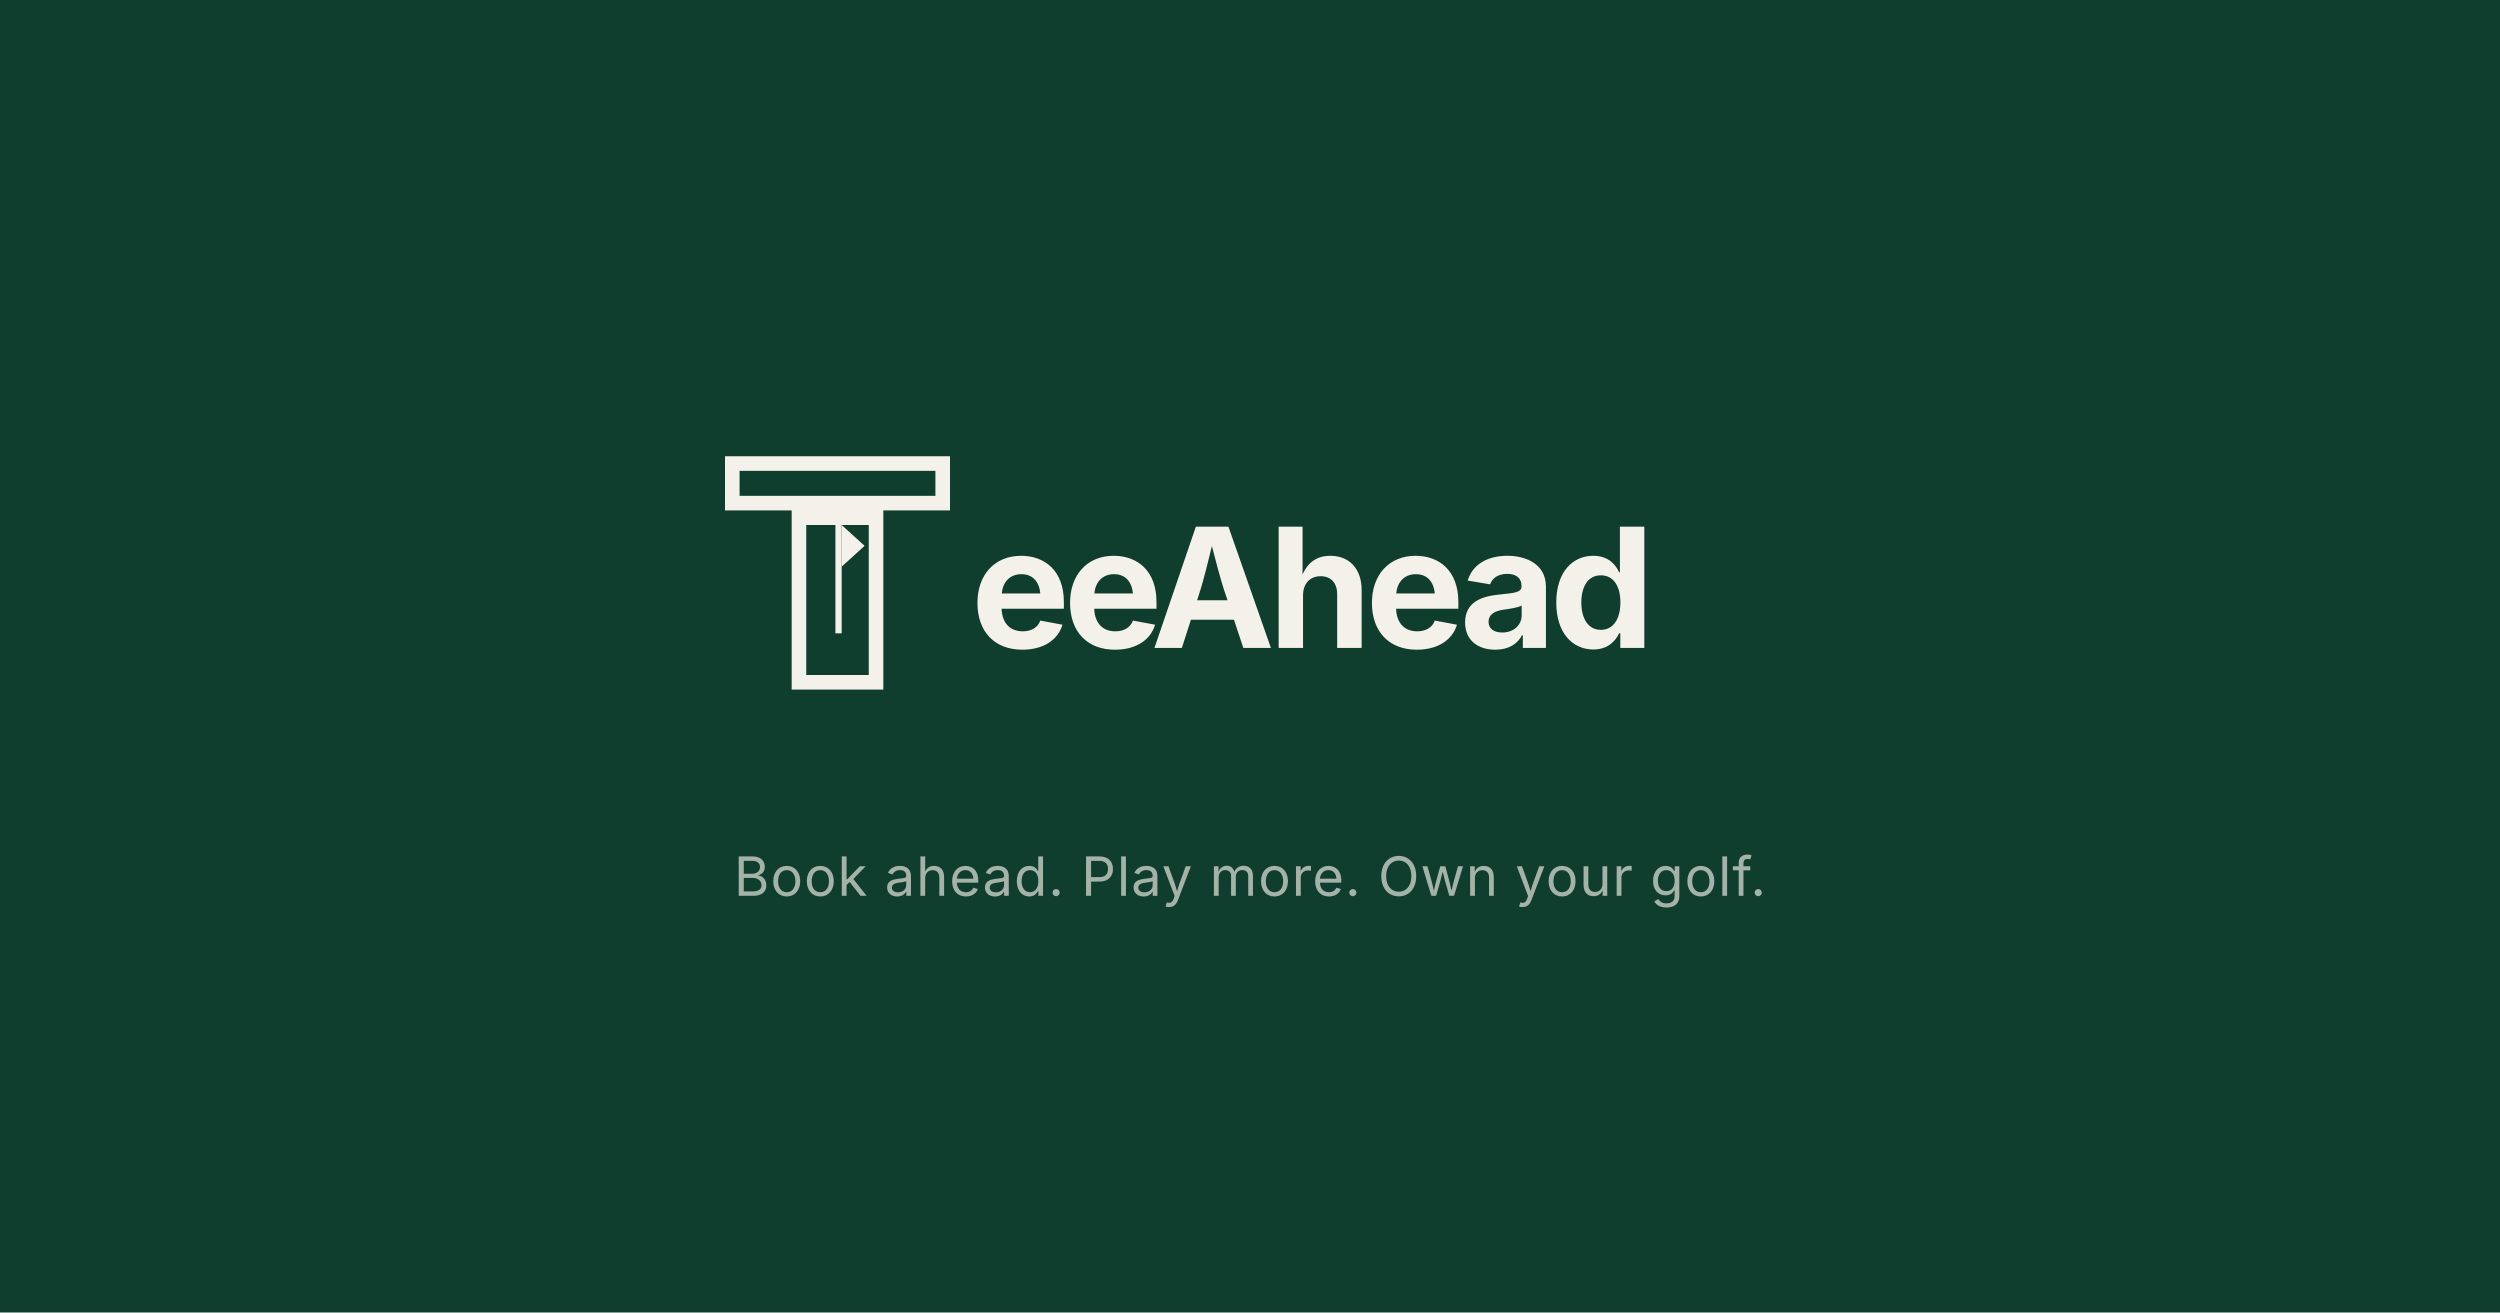
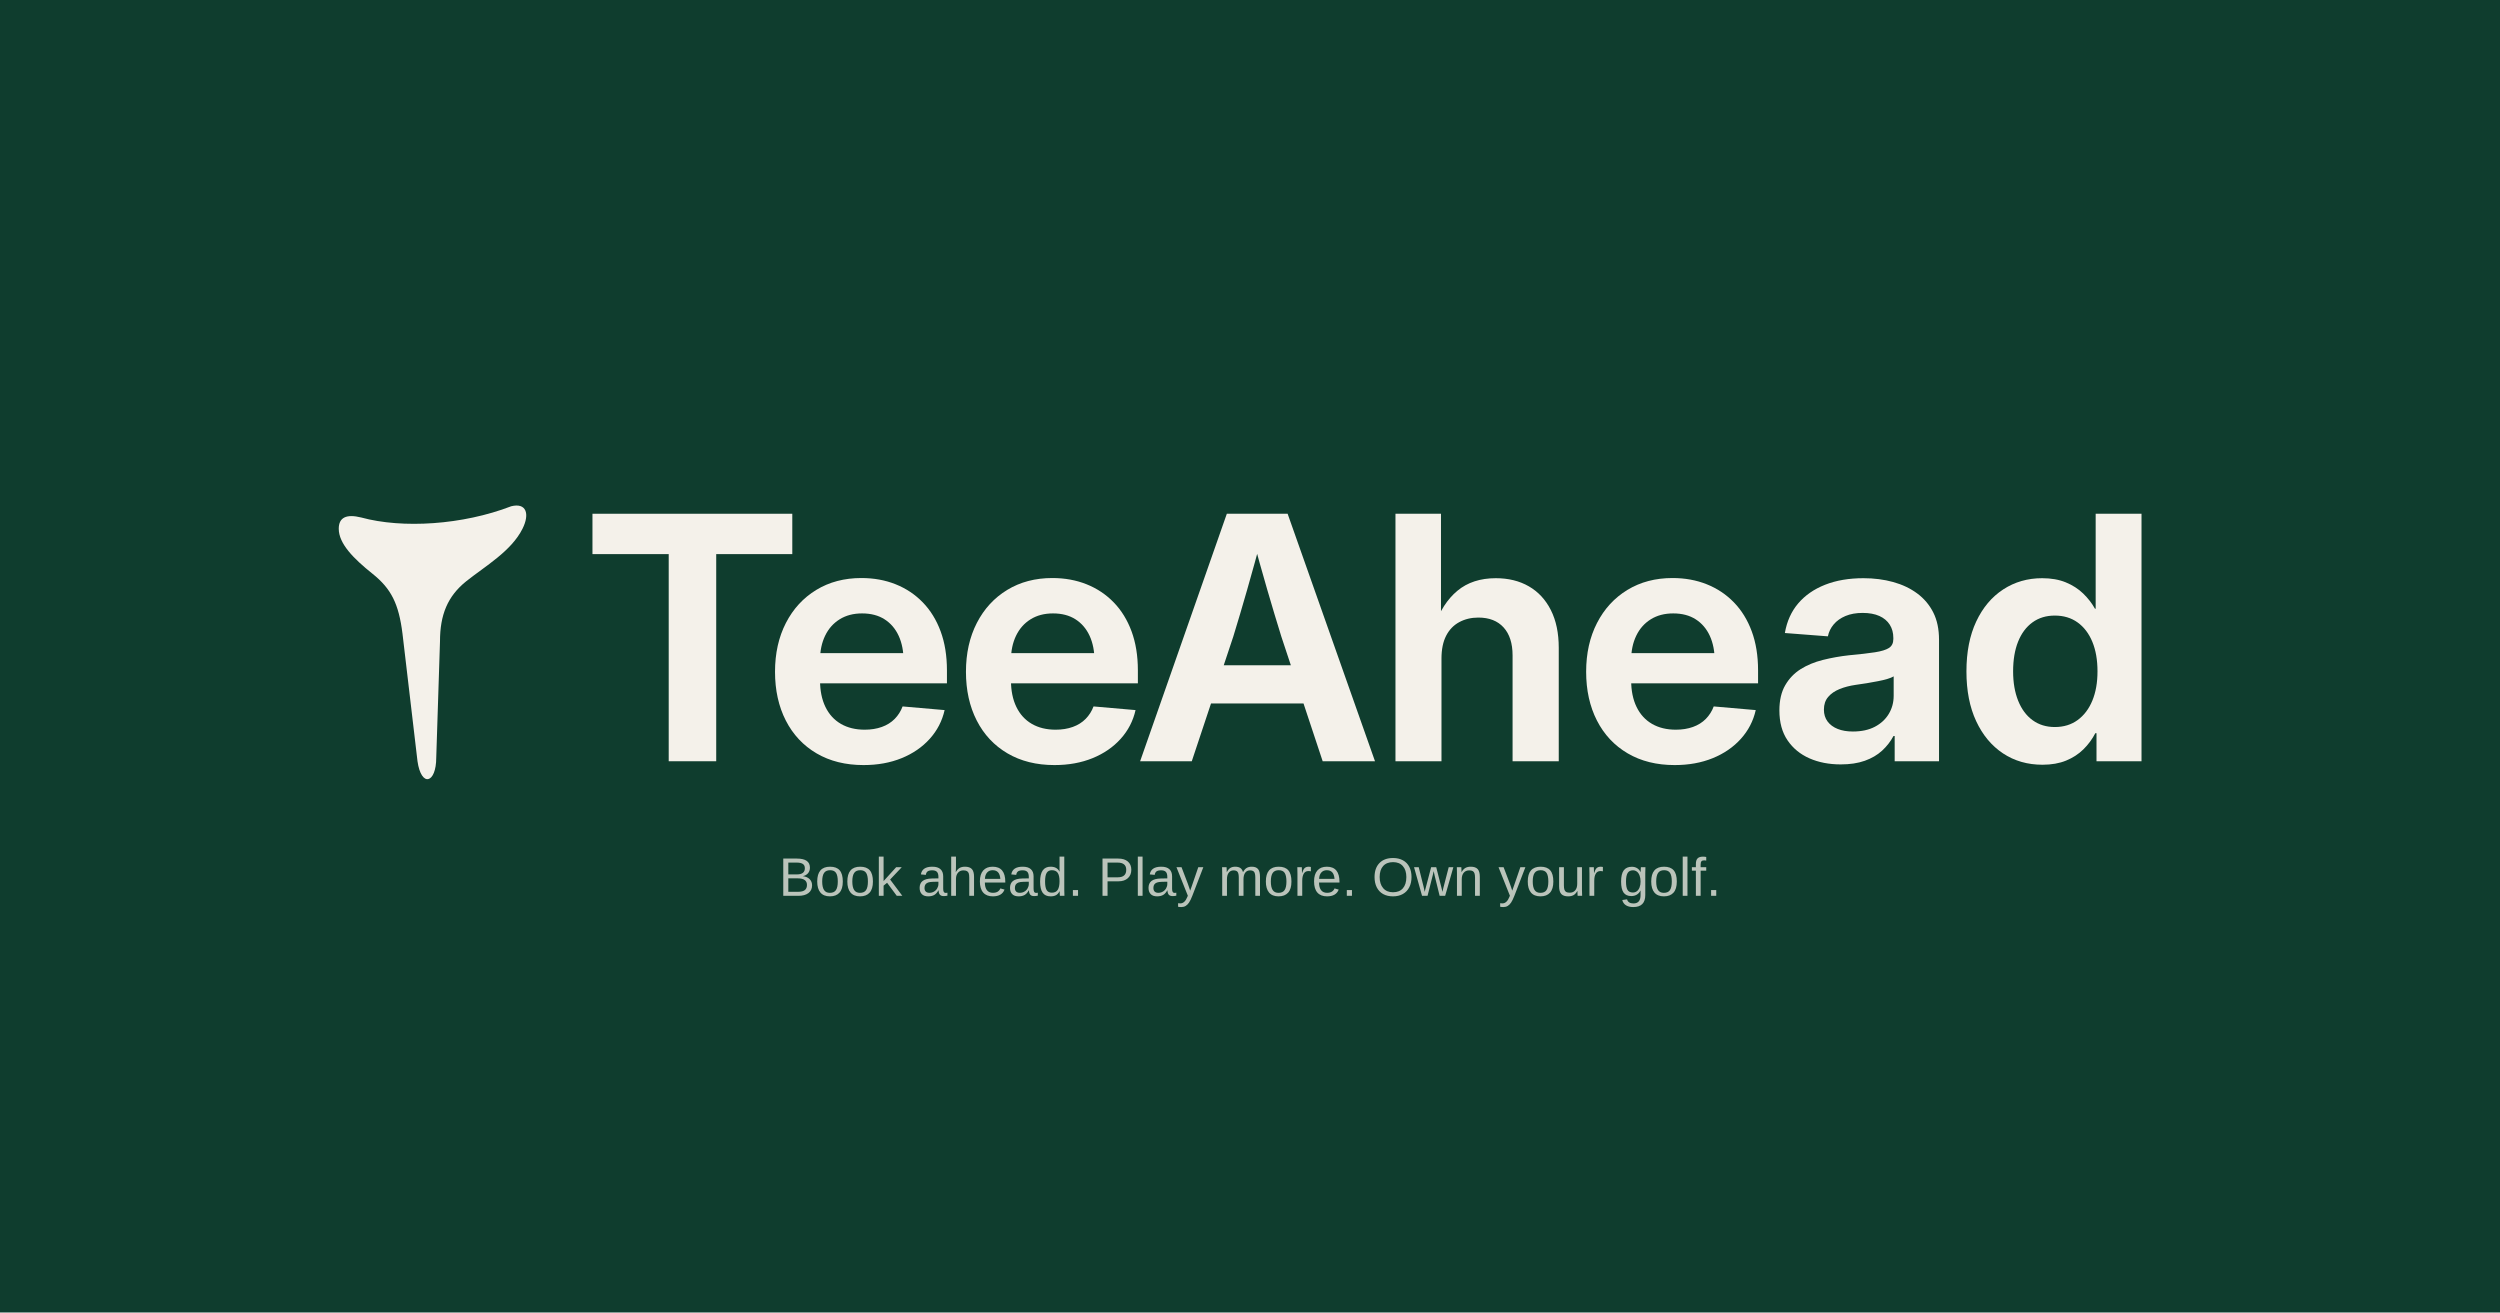
<svg xmlns="http://www.w3.org/2000/svg" width="1200" height="630" viewBox="0 0 1200 630">
  <rect width="1200" height="630" fill="#0F3D2E" />
-   <g transform="translate(348, 215)">
-     <path fill-rule="evenodd" fill="#F4F1EA" d="M 0,4 H 108 V 30 H 76 V 116 H 32 V 30 H 0 Z          M 7,11 H 101 V 23 H 7 Z          M 39,37 H 69 V 109 H 39 Z" />
-     <rect x="53" y="37" width="3" height="52" fill="#F4F1EA" />
-     <path d="M 56,37 L 67,47 L 56,57 Z" fill="#F4F1EA" />
-     <text x="118" y="96" font-family="Inter, -apple-system, BlinkMacSystemFont, sans-serif" font-weight="700" font-size="80" fill="#F4F1EA" letter-spacing="-0.04em">eeAhead</text>
+   <g transform="translate(157.2 225) scale(1.8)">
+     <g fill="#F4F1EA">
+       <path d="M 9 13 C 20 16 36 15 49 10 C 53 9 54 12 52 16 C 49 22 42 26 37 30 C 32 34 30 39 30 46 L 29 77 C 29 84 25 85 24 78 L 20 44 C 19 36 17 32 12 28 C 7 24 3 20 3 16 C 3 13 5 12 9 13 Z" />
+       <path transform="translate(68.000 78.000) scale(0.0442953 -0.0442953)" d="M60 1247L60 1490L1263 1490L1263 1247L805 1247L805 0L519 0L519 1247Z" />
+       <path transform="translate(116.194 78.000) scale(0.0442953 -0.0442953)" d="M604 -23Q441 -23 321 47.5Q201 118 136 245Q71 372 71 539Q71 705 136.5 832.5Q202 960 319.5 1031.5Q437 1103 591 1103Q703 1103 797 1065.5Q891 1028 960.5 956.5Q1030 885 1068 782Q1106 679 1106 547L1106 469L182 469L182 651L972 651L845 603Q845 691 815.5 755Q786 819 730.5 854.5Q675 890 595 890Q517 890 460 854.5Q403 819 372.5 755.5Q342 692 342 610L342 487Q342 394 374.5 327Q407 260 467.5 225Q528 190 611 190Q668 190 714 206.5Q760 223 791.5 255Q823 287 839 330L1092 308Q1070 210 1002.5 135Q935 60 833 18.5Q731 -23 604 -23Z" />
+       <path transform="translate(167.109 78.000) scale(0.0442953 -0.0442953)" d="M604 -23Q441 -23 321 47.5Q201 118 136 245Q71 372 71 539Q71 705 136.5 832.5Q202 960 319.5 1031.5Q437 1103 591 1103Q703 1103 797 1065.5Q891 1028 960.5 956.5Q1030 885 1068 782Q1106 679 1106 547L1106 469L182 469L182 651L972 651L845 603Q845 691 815.5 755Q786 819 730.5 854.5Q675 890 595 890Q517 890 460 854.5Q403 819 372.5 755.5Q342 692 342 610L342 487Q342 394 374.5 327Q407 260 467.5 225Q528 190 611 190Q668 190 714 206.5Q760 223 791.5 255Q823 287 839 330L1092 308Q1070 210 1002.5 135Q935 60 833 18.5Q731 -23 604 -23Z" />
+       <path transform="translate(215.459 78.000) scale(0.0442953 -0.0442953)" d="M28 0L550 1490L916 1490L1442 0L1127 0L878 751Q837 883 793 1034Q749 1185 697 1379L768 1379Q716 1185 672.5 1033Q629 881 589 751L339 0ZM346 348L346 578L1125 578L1125 348Z" />
+       <path transform="translate(279.521 78.000) scale(0.0442953 -0.0442953)" d="M396 618L396 0L119 0L119 1490L393 1490L393 809L352 809Q401 951 492 1026.5Q583 1102 723 1102Q837 1102 922 1053Q1007 1004 1054.5 910Q1102 816 1102 683L1102 0L824 0L824 637Q824 746 770 805.5Q716 865 618 865Q554 865 503 837.5Q452 810 424 755.5Q396 701 396 618Z" />
+       <path transform="translate(332.494 78.000) scale(0.0442953 -0.0442953)" d="M604 -23Q441 -23 321 47.5Q201 118 136 245Q71 372 71 539Q71 705 136.5 832.5Q202 960 319.5 1031.5Q437 1103 591 1103Q703 1103 797 1065.5Q891 1028 960.5 956.5Q1030 885 1068 782Q1106 679 1106 547L1106 469L182 469L182 651L972 651L845 603Q845 691 815.5 755Q786 819 730.5 854.5Q675 890 595 890Q517 890 460 854.5Q403 819 372.5 755.5Q342 692 342 610L342 487Q342 394 374.5 327Q407 260 467.5 225Q528 190 611 190Q668 190 714 206.5Q760 223 791.5 255Q823 287 839 330L1092 308Q1070 210 1002.5 135Q935 60 833 18.5Q731 -23 604 -23Z" />
+       <path transform="translate(384.159 78.000) scale(0.0442953 -0.0442953)" d="M437 -19Q332 -19 249 17.5Q166 54 117 126Q68 198 68 306Q68 397 103 457.5Q138 518 196 554.5Q254 591 330 610Q406 629 487 638Q585 647 643 656Q701 665 727.5 682Q754 699 754 736L754 742Q754 788 732.5 822Q711 856 670 874.5Q629 893 569 893Q510 893 466 874.5Q422 856 395 824Q368 792 360 752L101 772Q119 877 181 950Q243 1023 343 1062.5Q443 1102 574 1102Q670 1102 753 1079Q836 1056 898 1010Q960 964 994.5 895.5Q1029 827 1029 732L1029 0L762 0L762 152L755 152Q728 102 686 63.5Q644 25 582.5 3Q521 -19 437 -19ZM510 179Q588 179 642.5 207.5Q697 236 726.5 285Q756 334 756 394L756 511Q743 503 718 495.5Q693 488 661.5 482Q630 476 595 470Q560 464 528 460Q473 452 430 434.5Q387 417 361.5 387Q336 357 336 311Q336 269 358 239.5Q380 210 419 194.5Q458 179 510 179Z" />
+       <path transform="translate(433.905 78.000) scale(0.0442953 -0.0442953)" d="M529 -21Q394 -21 291 47.5Q188 116 129.5 241.5Q71 367 71 541Q71 716 130 841.5Q189 967 292.5 1034.5Q396 1102 527 1102Q608 1102 669 1077Q730 1052 773.5 1010Q817 968 845 918L849 918L849 1490L1125 1490L1125 0L854 0L854 169L847 169Q819 115 775.5 72Q732 29 671 4Q610 -21 529 -21ZM603 206Q683 206 740.5 248Q798 290 829 365Q860 440 860 541Q860 644 829 719Q798 794 740.5 835.5Q683 877 603 877Q525 877 468.5 836Q412 795 382 720Q352 645 352 541Q352 440 382.5 364Q413 288 469.5 247Q526 206 603 206Z" />
+     </g>
  </g>
-   <text x="600" y="430" text-anchor="middle" font-family="Inter, -apple-system, BlinkMacSystemFont, sans-serif" font-weight="400" font-size="26" fill="#F4F1EA" opacity="0.65" letter-spacing="0.02em">Book ahead. Play more. Own your golf.</text>
+   <text x="600" y="430" text-anchor="middle" font-family="Arial,sans-serif" font-size="26" fill="#F4F1EA" opacity="0.75">Book ahead. Play more. Own your golf.</text>
</svg>
